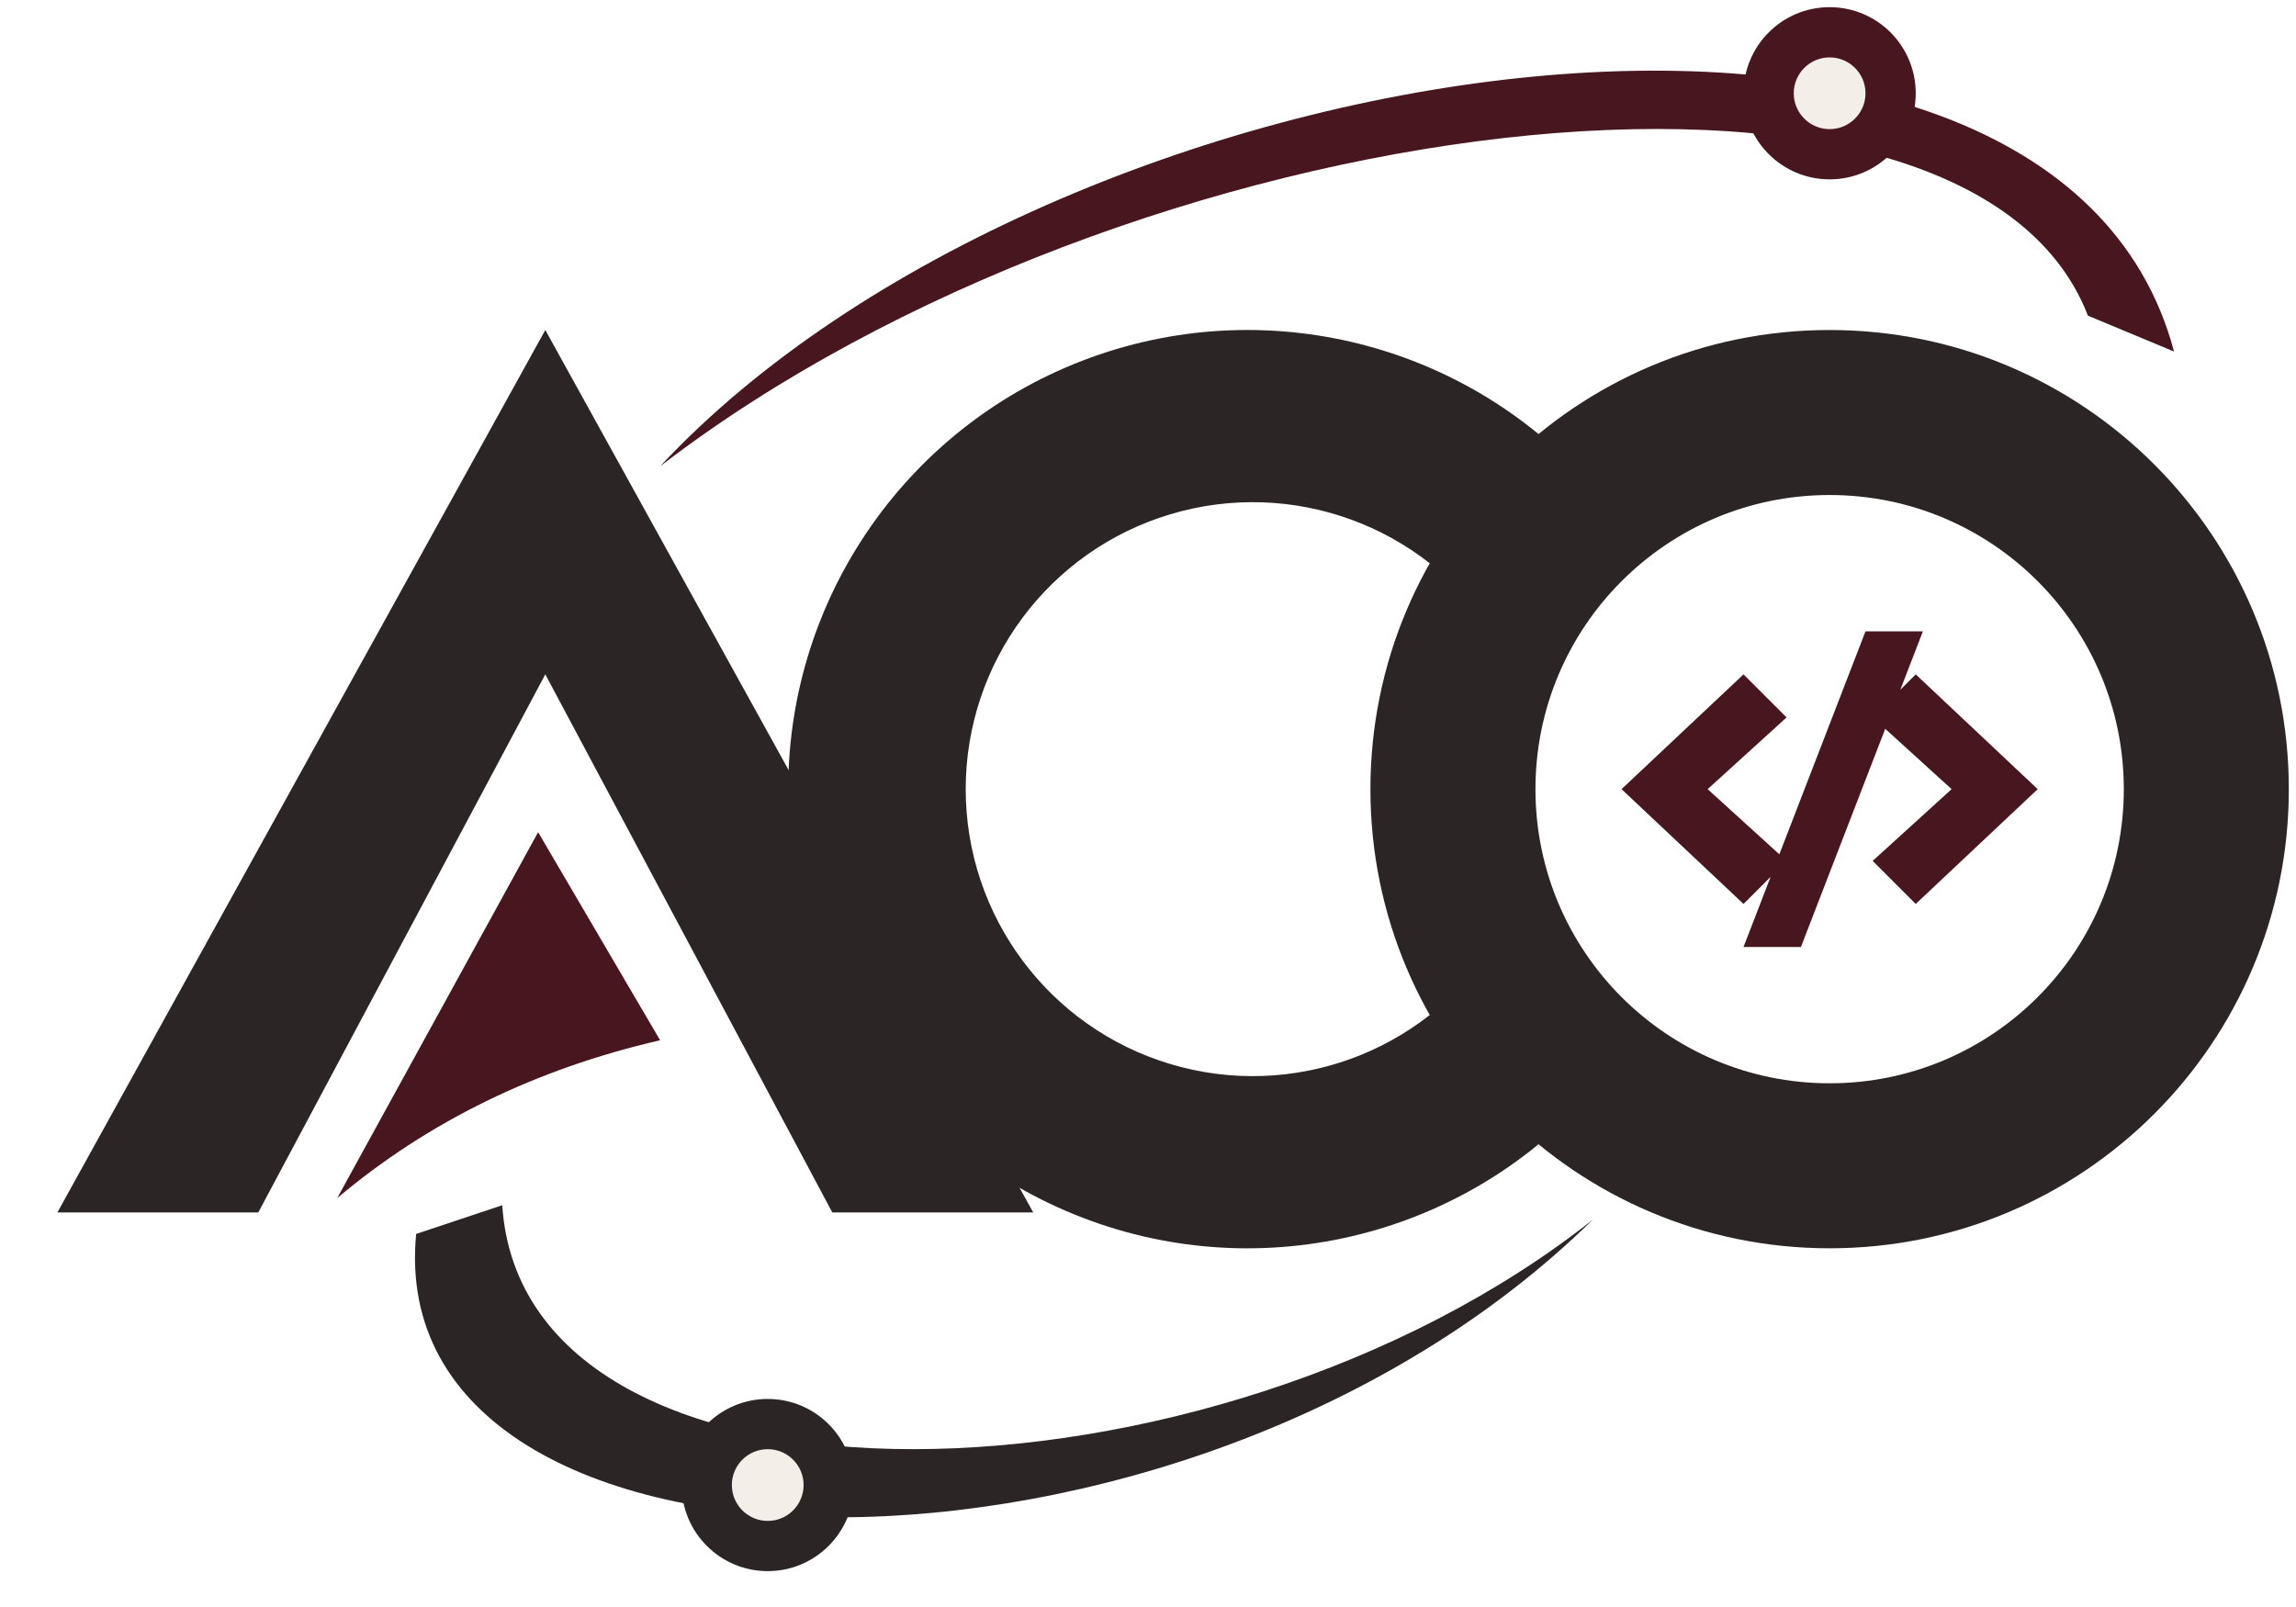
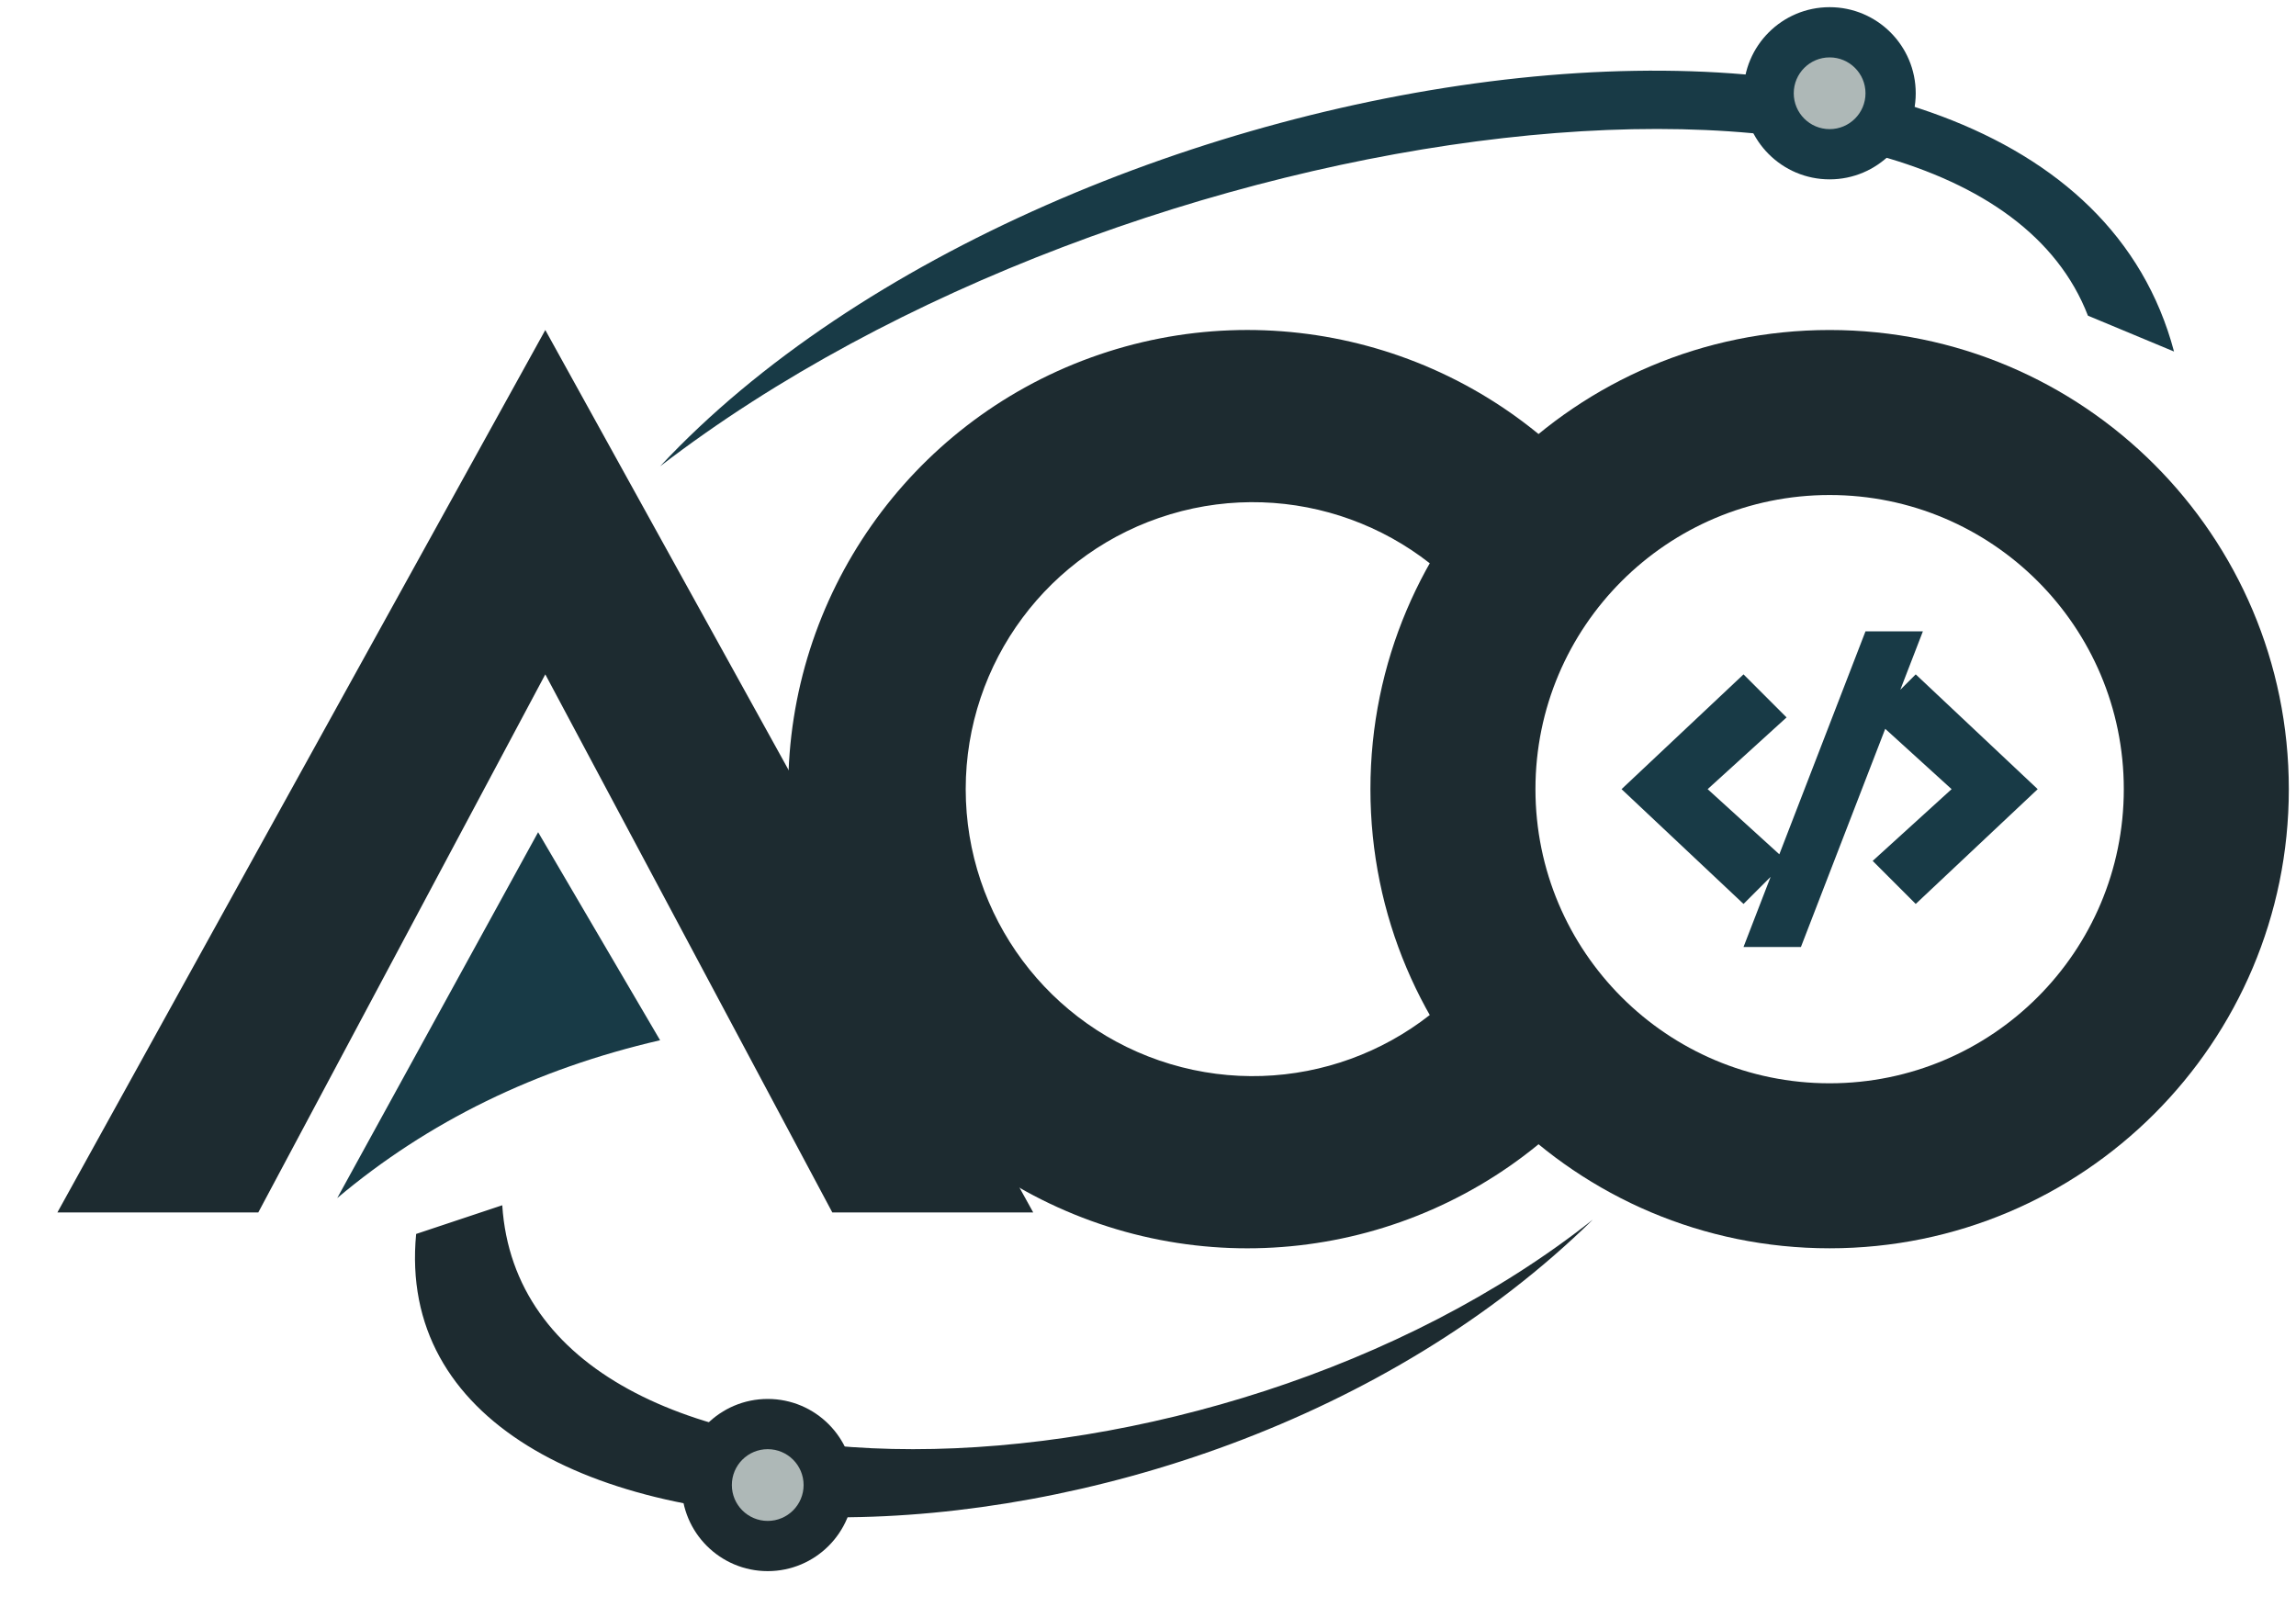
<svg xmlns="http://www.w3.org/2000/svg" viewBox="0 0 320 224">
-   <g fill="#2B2526">
+   <g fill="#1D2B30">
    <path d="M8 169 76 46 144 169H116L76 94 36 169Z" />
    <path d="M223 69A64 64 0 1 0 223 151L208 132A40 40 0 1 1 208 88Z" />
    <path fill-rule="evenodd" d="M255 46a64 64 0 1 0 0 128 64 64 0 0 0 0-128Zm0 23a41 41 0 1 1 0 82 41 41 0 0 1 0-82Z" />
  </g>
-   <g fill="#47161F">
+   <g fill="#183A46">
    <path d="M47 167 75 116 92 145Q66 151 47 167Z" />
    <path d="M92 65C147 6 286-15 303 49L291 44C274 0 157 15 92 65Z" />
    <circle cx="255" cy="13" r="12" />
    <path d="M243 94 226 110 243 126 249 120 238 110 249 100Zm24 0-6 6 11 10-11 10 6 6 17-16Zm-7-6-17 44h8l17-44Z" />
  </g>
-   <g fill="#2B2526">
+   <g fill="#1D2B30">
    <path d="M58 172C53 224 165 226 222 170 169 212 73 214 70 168Z" />
    <circle cx="107" cy="207" r="12" />
  </g>
-   <g fill="#F3EEE7">
+   <g fill="#AEB8B7">
    <circle cx="255" cy="13" r="5" />
    <circle cx="107" cy="207" r="5" />
  </g>
</svg>
